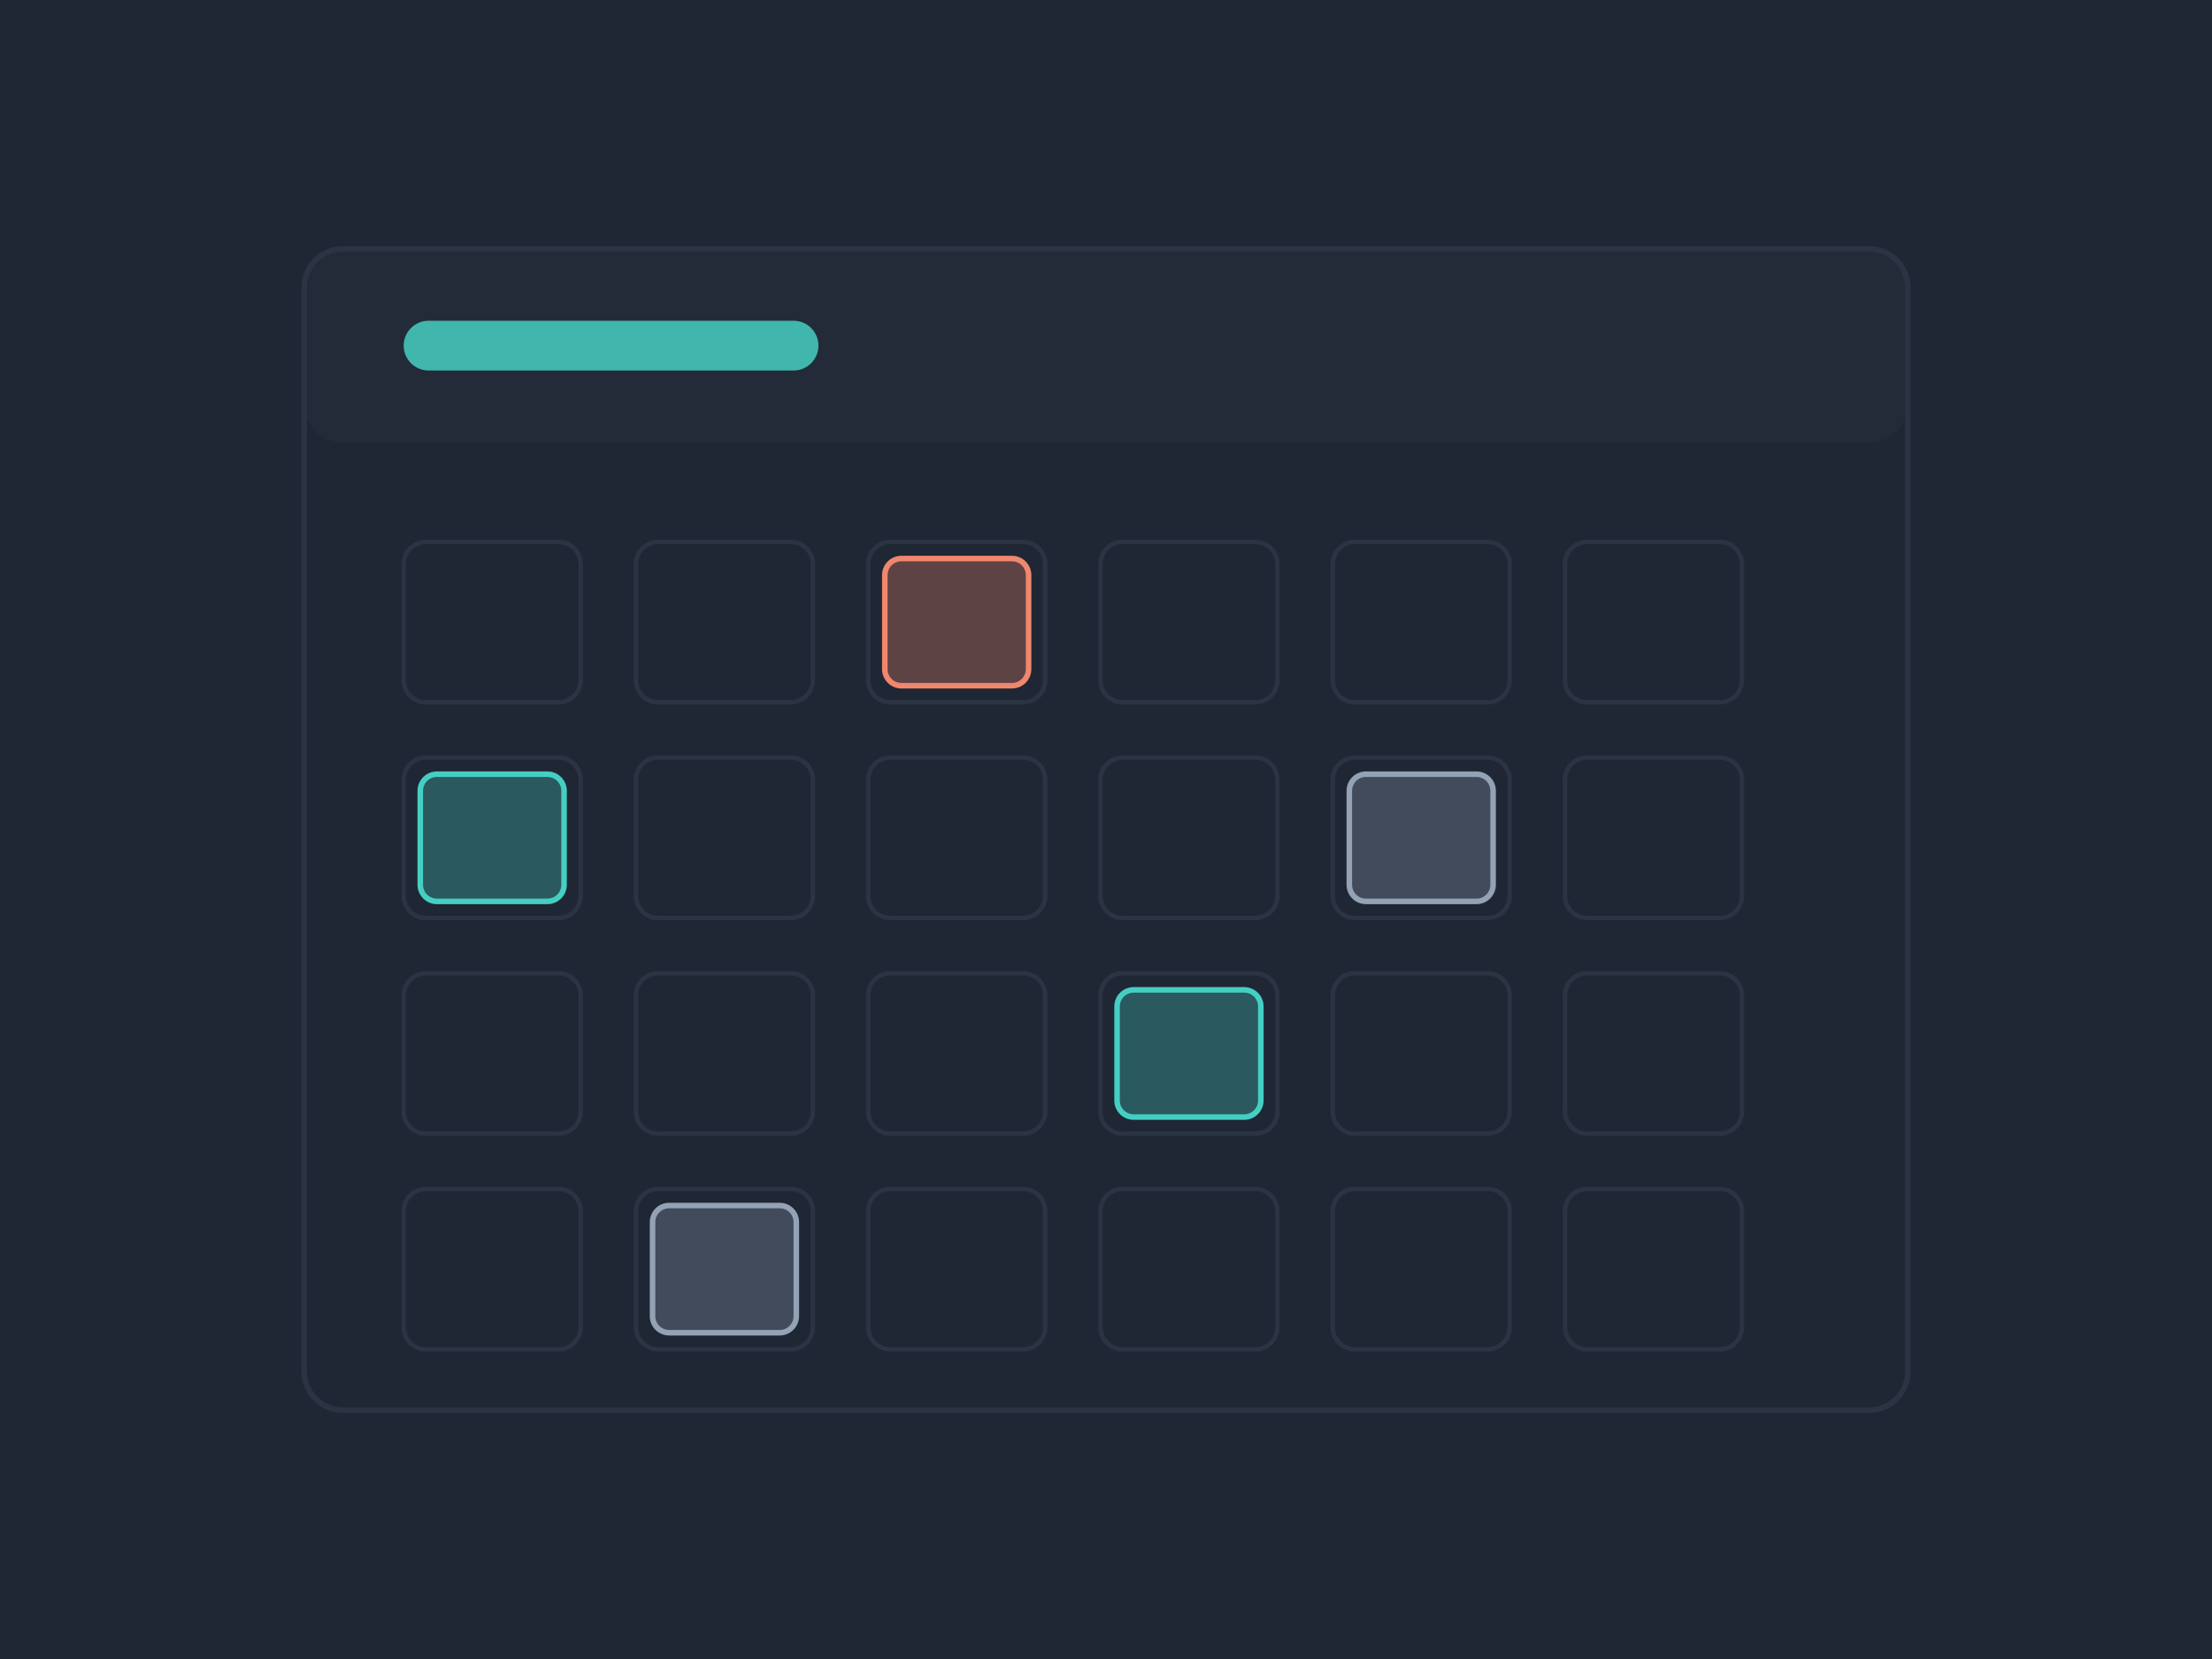
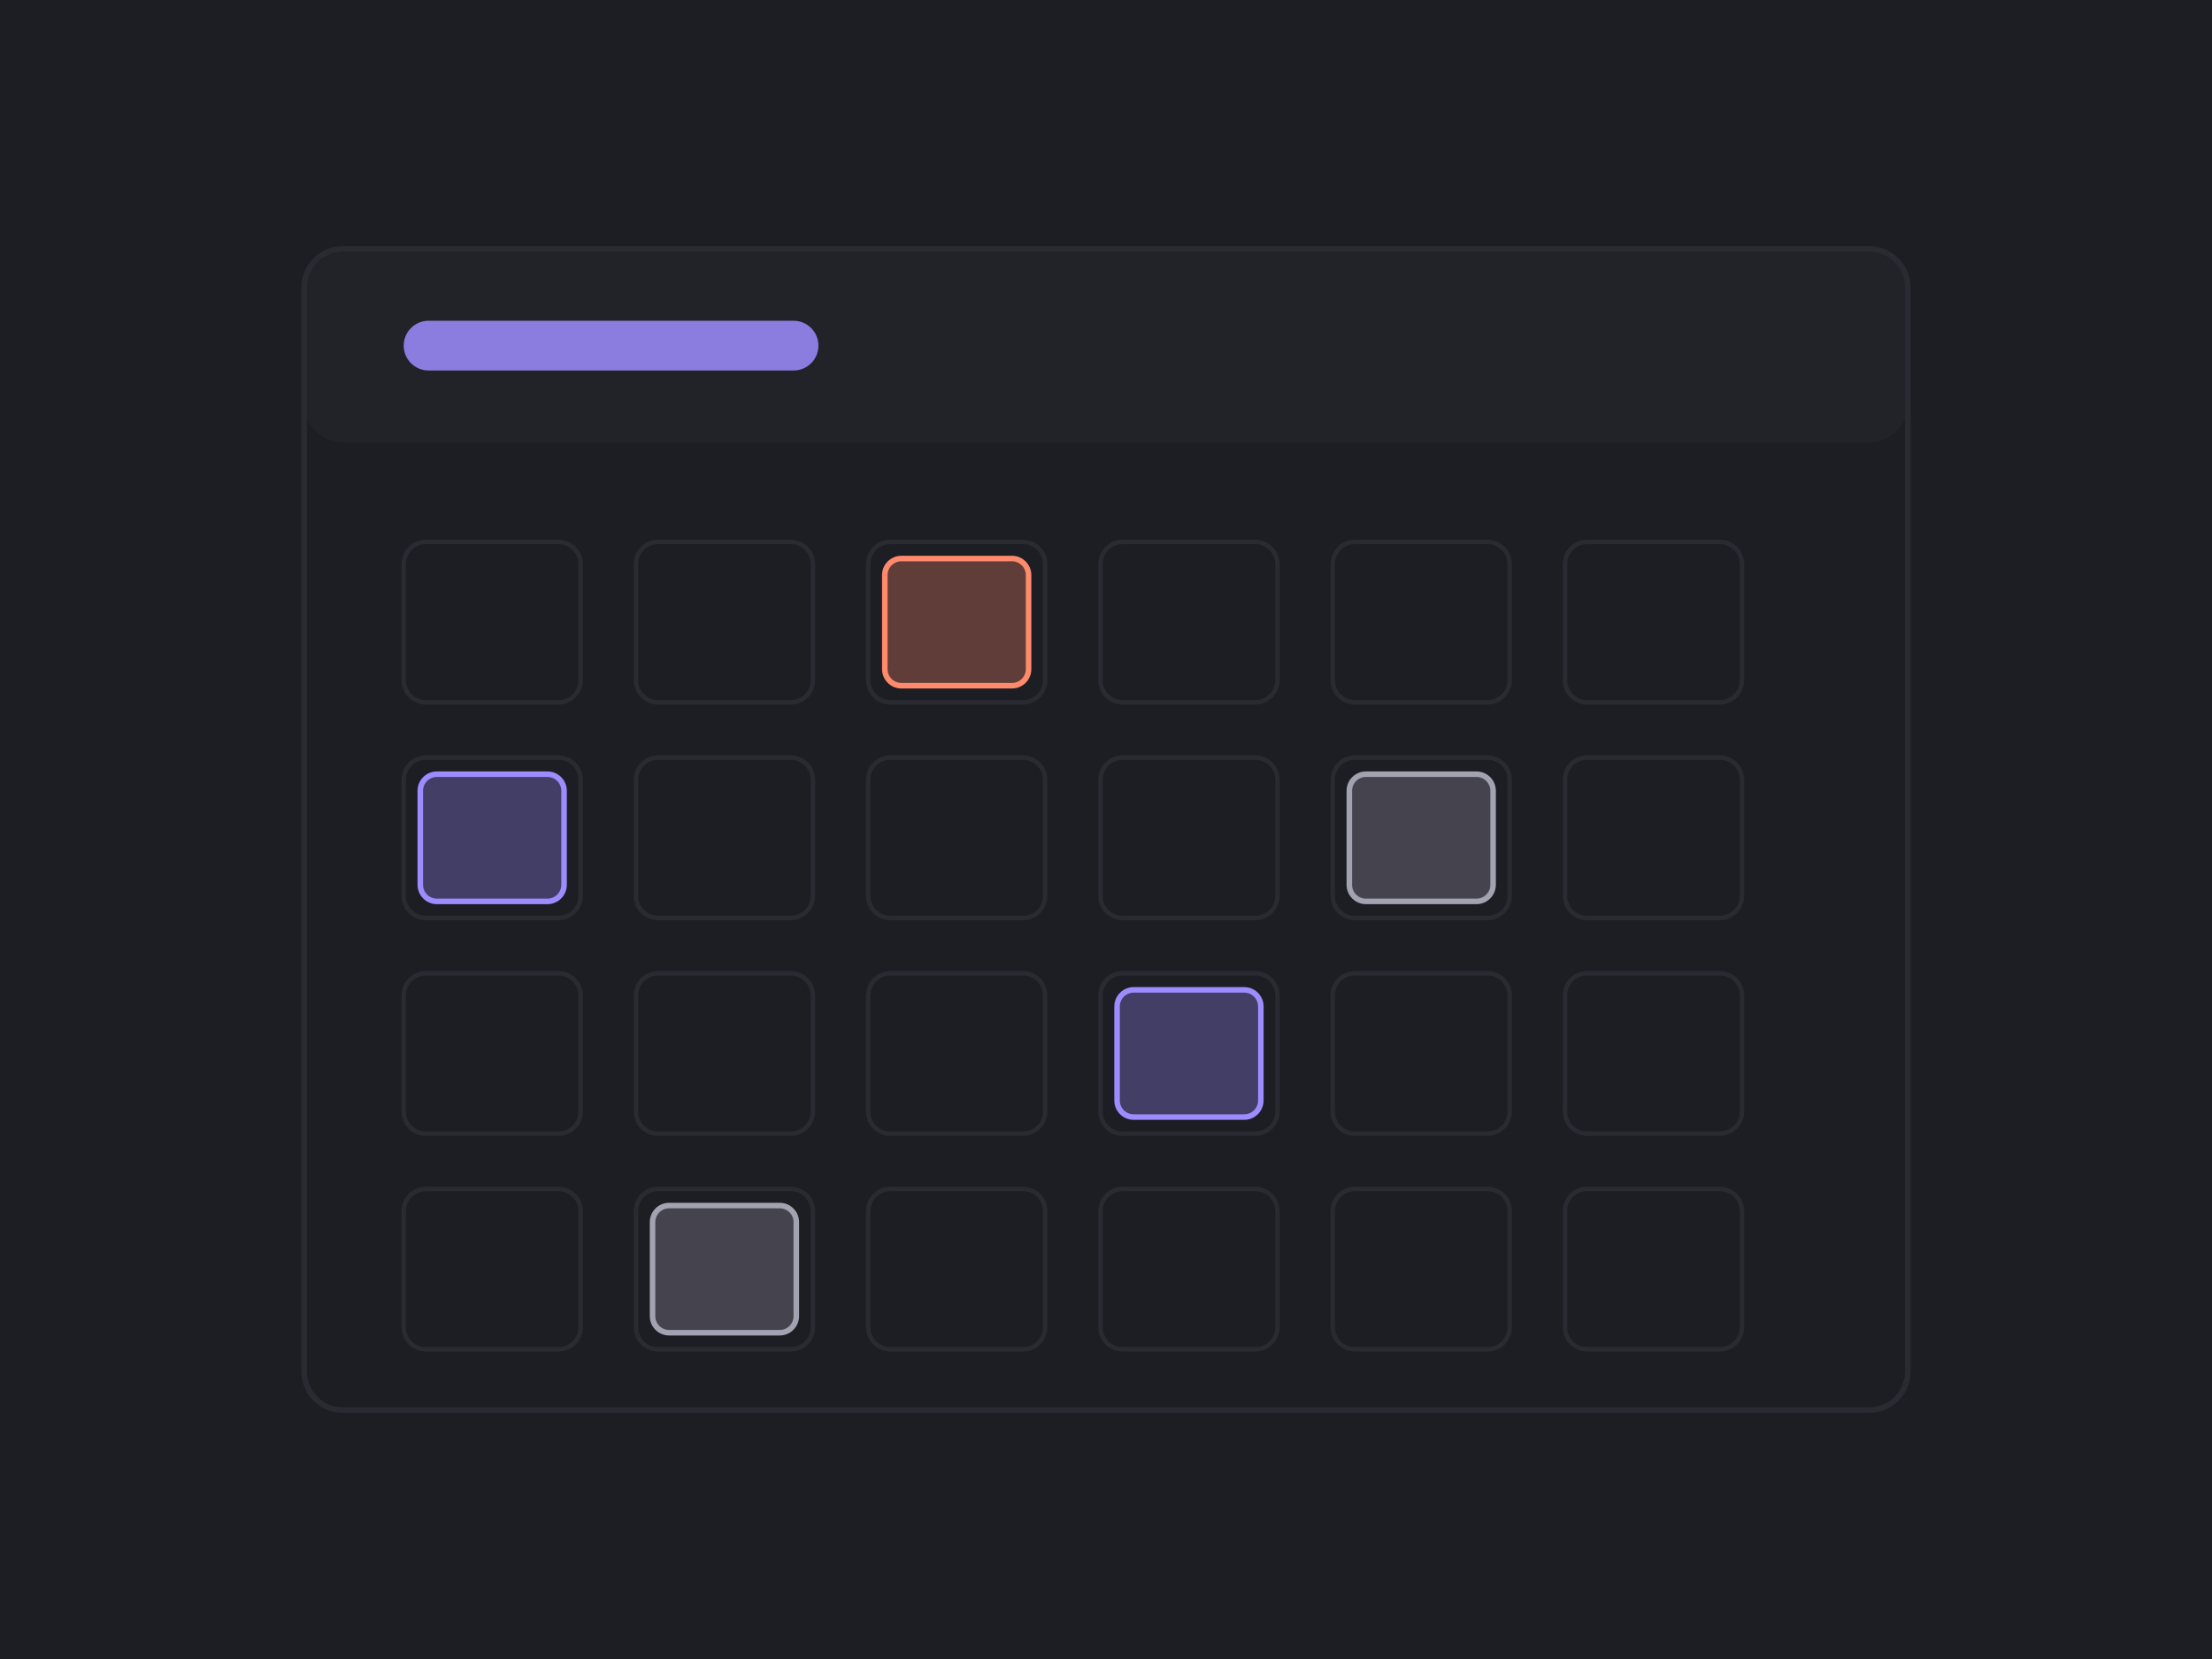
<svg xmlns="http://www.w3.org/2000/svg" viewBox="0 0 800 600" width="800" height="600">
-   <rect width="800" height="600" fill="#1F2734" />
-   <rect x="110" y="90" width="580" height="420" rx="14" fill="none" stroke="#2B3442" stroke-width="2" />
-   <rect x="110" y="90" width="580" height="70" rx="14" fill="#2B3442" opacity=".35" />
-   <rect x="146" y="116" width="150" height="18" rx="9" fill="#45CFC2" opacity=".85" />
-   <rect x="146" y="196" width="64" height="58" rx="8" fill="none" stroke="#2B3442" stroke-width="1.6" />
-   <rect x="230" y="196" width="64" height="58" rx="8" fill="none" stroke="#2B3442" stroke-width="1.6" />
-   <rect x="314" y="196" width="64" height="58" rx="8" fill="none" stroke="#2B3442" stroke-width="1.6" />
-   <rect x="320" y="202" width="52" height="46" rx="6" fill="#F0876C" fill-opacity=".3" stroke="#F0876C" stroke-width="2" />
-   <rect x="398" y="196" width="64" height="58" rx="8" fill="none" stroke="#2B3442" stroke-width="1.6" />
-   <rect x="482" y="196" width="64" height="58" rx="8" fill="none" stroke="#2B3442" stroke-width="1.6" />
-   <rect x="566" y="196" width="64" height="58" rx="8" fill="none" stroke="#2B3442" stroke-width="1.6" />
-   <rect x="146" y="274" width="64" height="58" rx="8" fill="none" stroke="#2B3442" stroke-width="1.6" />
-   <rect x="152" y="280" width="52" height="46" rx="6" fill="#45CFC2" fill-opacity=".3" stroke="#45CFC2" stroke-width="2" />
-   <rect x="230" y="274" width="64" height="58" rx="8" fill="none" stroke="#2B3442" stroke-width="1.6" />
-   <rect x="314" y="274" width="64" height="58" rx="8" fill="none" stroke="#2B3442" stroke-width="1.6" />
-   <rect x="398" y="274" width="64" height="58" rx="8" fill="none" stroke="#2B3442" stroke-width="1.6" />
-   <rect x="482" y="274" width="64" height="58" rx="8" fill="none" stroke="#2B3442" stroke-width="1.6" />
-   <rect x="488" y="280" width="52" height="46" rx="6" fill="#93A2B5" fill-opacity=".3" stroke="#93A2B5" stroke-width="2" />
-   <rect x="566" y="274" width="64" height="58" rx="8" fill="none" stroke="#2B3442" stroke-width="1.6" />
-   <rect x="146" y="352" width="64" height="58" rx="8" fill="none" stroke="#2B3442" stroke-width="1.6" />
-   <rect x="230" y="352" width="64" height="58" rx="8" fill="none" stroke="#2B3442" stroke-width="1.6" />
-   <rect x="314" y="352" width="64" height="58" rx="8" fill="none" stroke="#2B3442" stroke-width="1.6" />
-   <rect x="398" y="352" width="64" height="58" rx="8" fill="none" stroke="#2B3442" stroke-width="1.6" />
-   <rect x="404" y="358" width="52" height="46" rx="6" fill="#45CFC2" fill-opacity=".3" stroke="#45CFC2" stroke-width="2" />
-   <rect x="482" y="352" width="64" height="58" rx="8" fill="none" stroke="#2B3442" stroke-width="1.6" />
-   <rect x="566" y="352" width="64" height="58" rx="8" fill="none" stroke="#2B3442" stroke-width="1.6" />
-   <rect x="146" y="430" width="64" height="58" rx="8" fill="none" stroke="#2B3442" stroke-width="1.6" />
-   <rect x="230" y="430" width="64" height="58" rx="8" fill="none" stroke="#2B3442" stroke-width="1.6" />
-   <rect x="236" y="436" width="52" height="46" rx="6" fill="#93A2B5" fill-opacity=".3" stroke="#93A2B5" stroke-width="2" />
-   <rect x="314" y="430" width="64" height="58" rx="8" fill="none" stroke="#2B3442" stroke-width="1.6" />
-   <rect x="398" y="430" width="64" height="58" rx="8" fill="none" stroke="#2B3442" stroke-width="1.6" />
-   <rect x="482" y="430" width="64" height="58" rx="8" fill="none" stroke="#2B3442" stroke-width="1.6" />
-   <rect x="566" y="430" width="64" height="58" rx="8" fill="none" stroke="#2B3442" stroke-width="1.6" />
+   <rect width="800" height="600" fill="#1D1D24" />
+   <rect x="110" y="90" width="580" height="420" rx="14" fill="none" stroke="#2A2A33" stroke-width="2" />
+   <rect x="110" y="90" width="580" height="70" rx="14" fill="#2A2A33" opacity=".35" />
+   <rect x="146" y="116" width="150" height="18" rx="9" fill="#9D8CFF" opacity=".85" />
+   <rect x="146" y="196" width="64" height="58" rx="8" fill="none" stroke="#2A2A33" stroke-width="1.6" />
+   <rect x="230" y="196" width="64" height="58" rx="8" fill="none" stroke="#2A2A33" stroke-width="1.6" />
+   <rect x="314" y="196" width="64" height="58" rx="8" fill="none" stroke="#2A2A33" stroke-width="1.6" />
+   <rect x="320" y="202" width="52" height="46" rx="6" fill="#FF8A6B" fill-opacity=".3" stroke="#FF8A6B" stroke-width="2" />
+   <rect x="398" y="196" width="64" height="58" rx="8" fill="none" stroke="#2A2A33" stroke-width="1.6" />
+   <rect x="482" y="196" width="64" height="58" rx="8" fill="none" stroke="#2A2A33" stroke-width="1.6" />
+   <rect x="566" y="196" width="64" height="58" rx="8" fill="none" stroke="#2A2A33" stroke-width="1.6" />
+   <rect x="146" y="274" width="64" height="58" rx="8" fill="none" stroke="#2A2A33" stroke-width="1.6" />
+   <rect x="152" y="280" width="52" height="46" rx="6" fill="#9D8CFF" fill-opacity=".3" stroke="#9D8CFF" stroke-width="2" />
+   <rect x="230" y="274" width="64" height="58" rx="8" fill="none" stroke="#2A2A33" stroke-width="1.6" />
+   <rect x="314" y="274" width="64" height="58" rx="8" fill="none" stroke="#2A2A33" stroke-width="1.6" />
+   <rect x="398" y="274" width="64" height="58" rx="8" fill="none" stroke="#2A2A33" stroke-width="1.6" />
+   <rect x="482" y="274" width="64" height="58" rx="8" fill="none" stroke="#2A2A33" stroke-width="1.6" />
+   <rect x="488" y="280" width="52" height="46" rx="6" fill="#A3A2B0" fill-opacity=".3" stroke="#A3A2B0" stroke-width="2" />
+   <rect x="566" y="274" width="64" height="58" rx="8" fill="none" stroke="#2A2A33" stroke-width="1.6" />
+   <rect x="146" y="352" width="64" height="58" rx="8" fill="none" stroke="#2A2A33" stroke-width="1.6" />
+   <rect x="230" y="352" width="64" height="58" rx="8" fill="none" stroke="#2A2A33" stroke-width="1.6" />
+   <rect x="314" y="352" width="64" height="58" rx="8" fill="none" stroke="#2A2A33" stroke-width="1.6" />
+   <rect x="398" y="352" width="64" height="58" rx="8" fill="none" stroke="#2A2A33" stroke-width="1.6" />
+   <rect x="404" y="358" width="52" height="46" rx="6" fill="#9D8CFF" fill-opacity=".3" stroke="#9D8CFF" stroke-width="2" />
+   <rect x="482" y="352" width="64" height="58" rx="8" fill="none" stroke="#2A2A33" stroke-width="1.6" />
+   <rect x="566" y="352" width="64" height="58" rx="8" fill="none" stroke="#2A2A33" stroke-width="1.6" />
+   <rect x="146" y="430" width="64" height="58" rx="8" fill="none" stroke="#2A2A33" stroke-width="1.6" />
+   <rect x="230" y="430" width="64" height="58" rx="8" fill="none" stroke="#2A2A33" stroke-width="1.6" />
+   <rect x="236" y="436" width="52" height="46" rx="6" fill="#A3A2B0" fill-opacity=".3" stroke="#A3A2B0" stroke-width="2" />
+   <rect x="314" y="430" width="64" height="58" rx="8" fill="none" stroke="#2A2A33" stroke-width="1.6" />
+   <rect x="398" y="430" width="64" height="58" rx="8" fill="none" stroke="#2A2A33" stroke-width="1.6" />
+   <rect x="482" y="430" width="64" height="58" rx="8" fill="none" stroke="#2A2A33" stroke-width="1.6" />
+   <rect x="566" y="430" width="64" height="58" rx="8" fill="none" stroke="#2A2A33" stroke-width="1.6" />
</svg>
